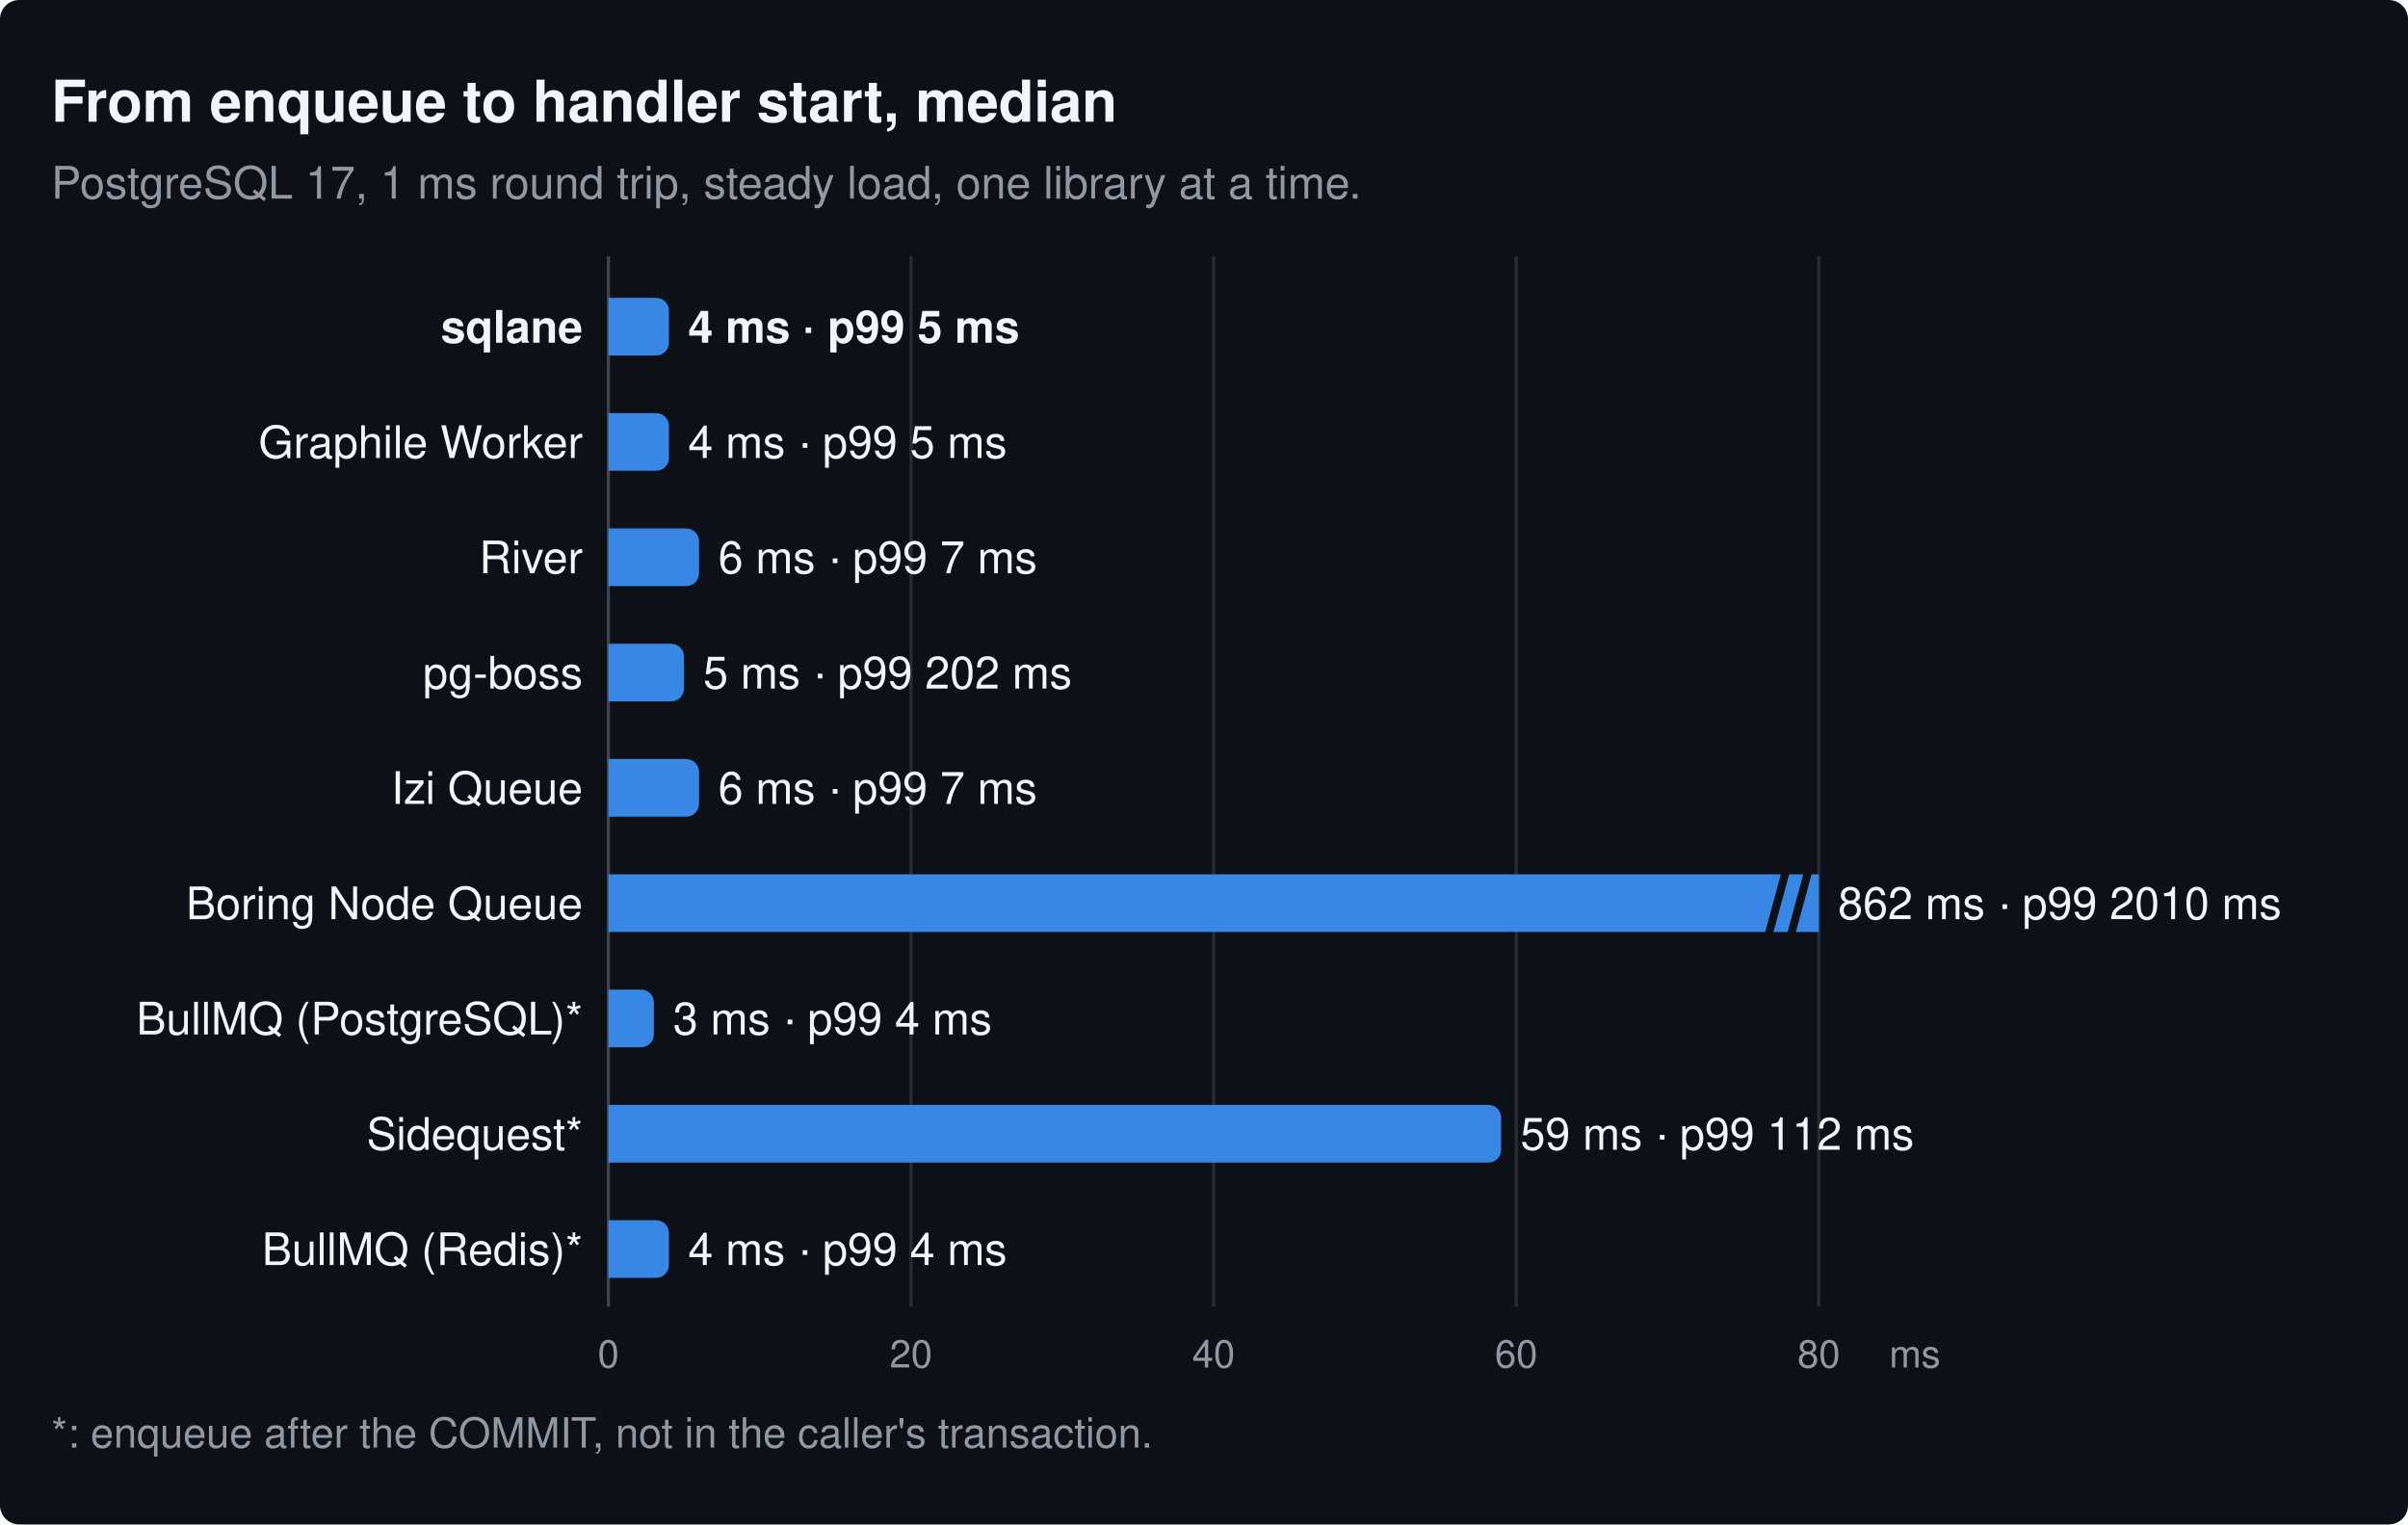
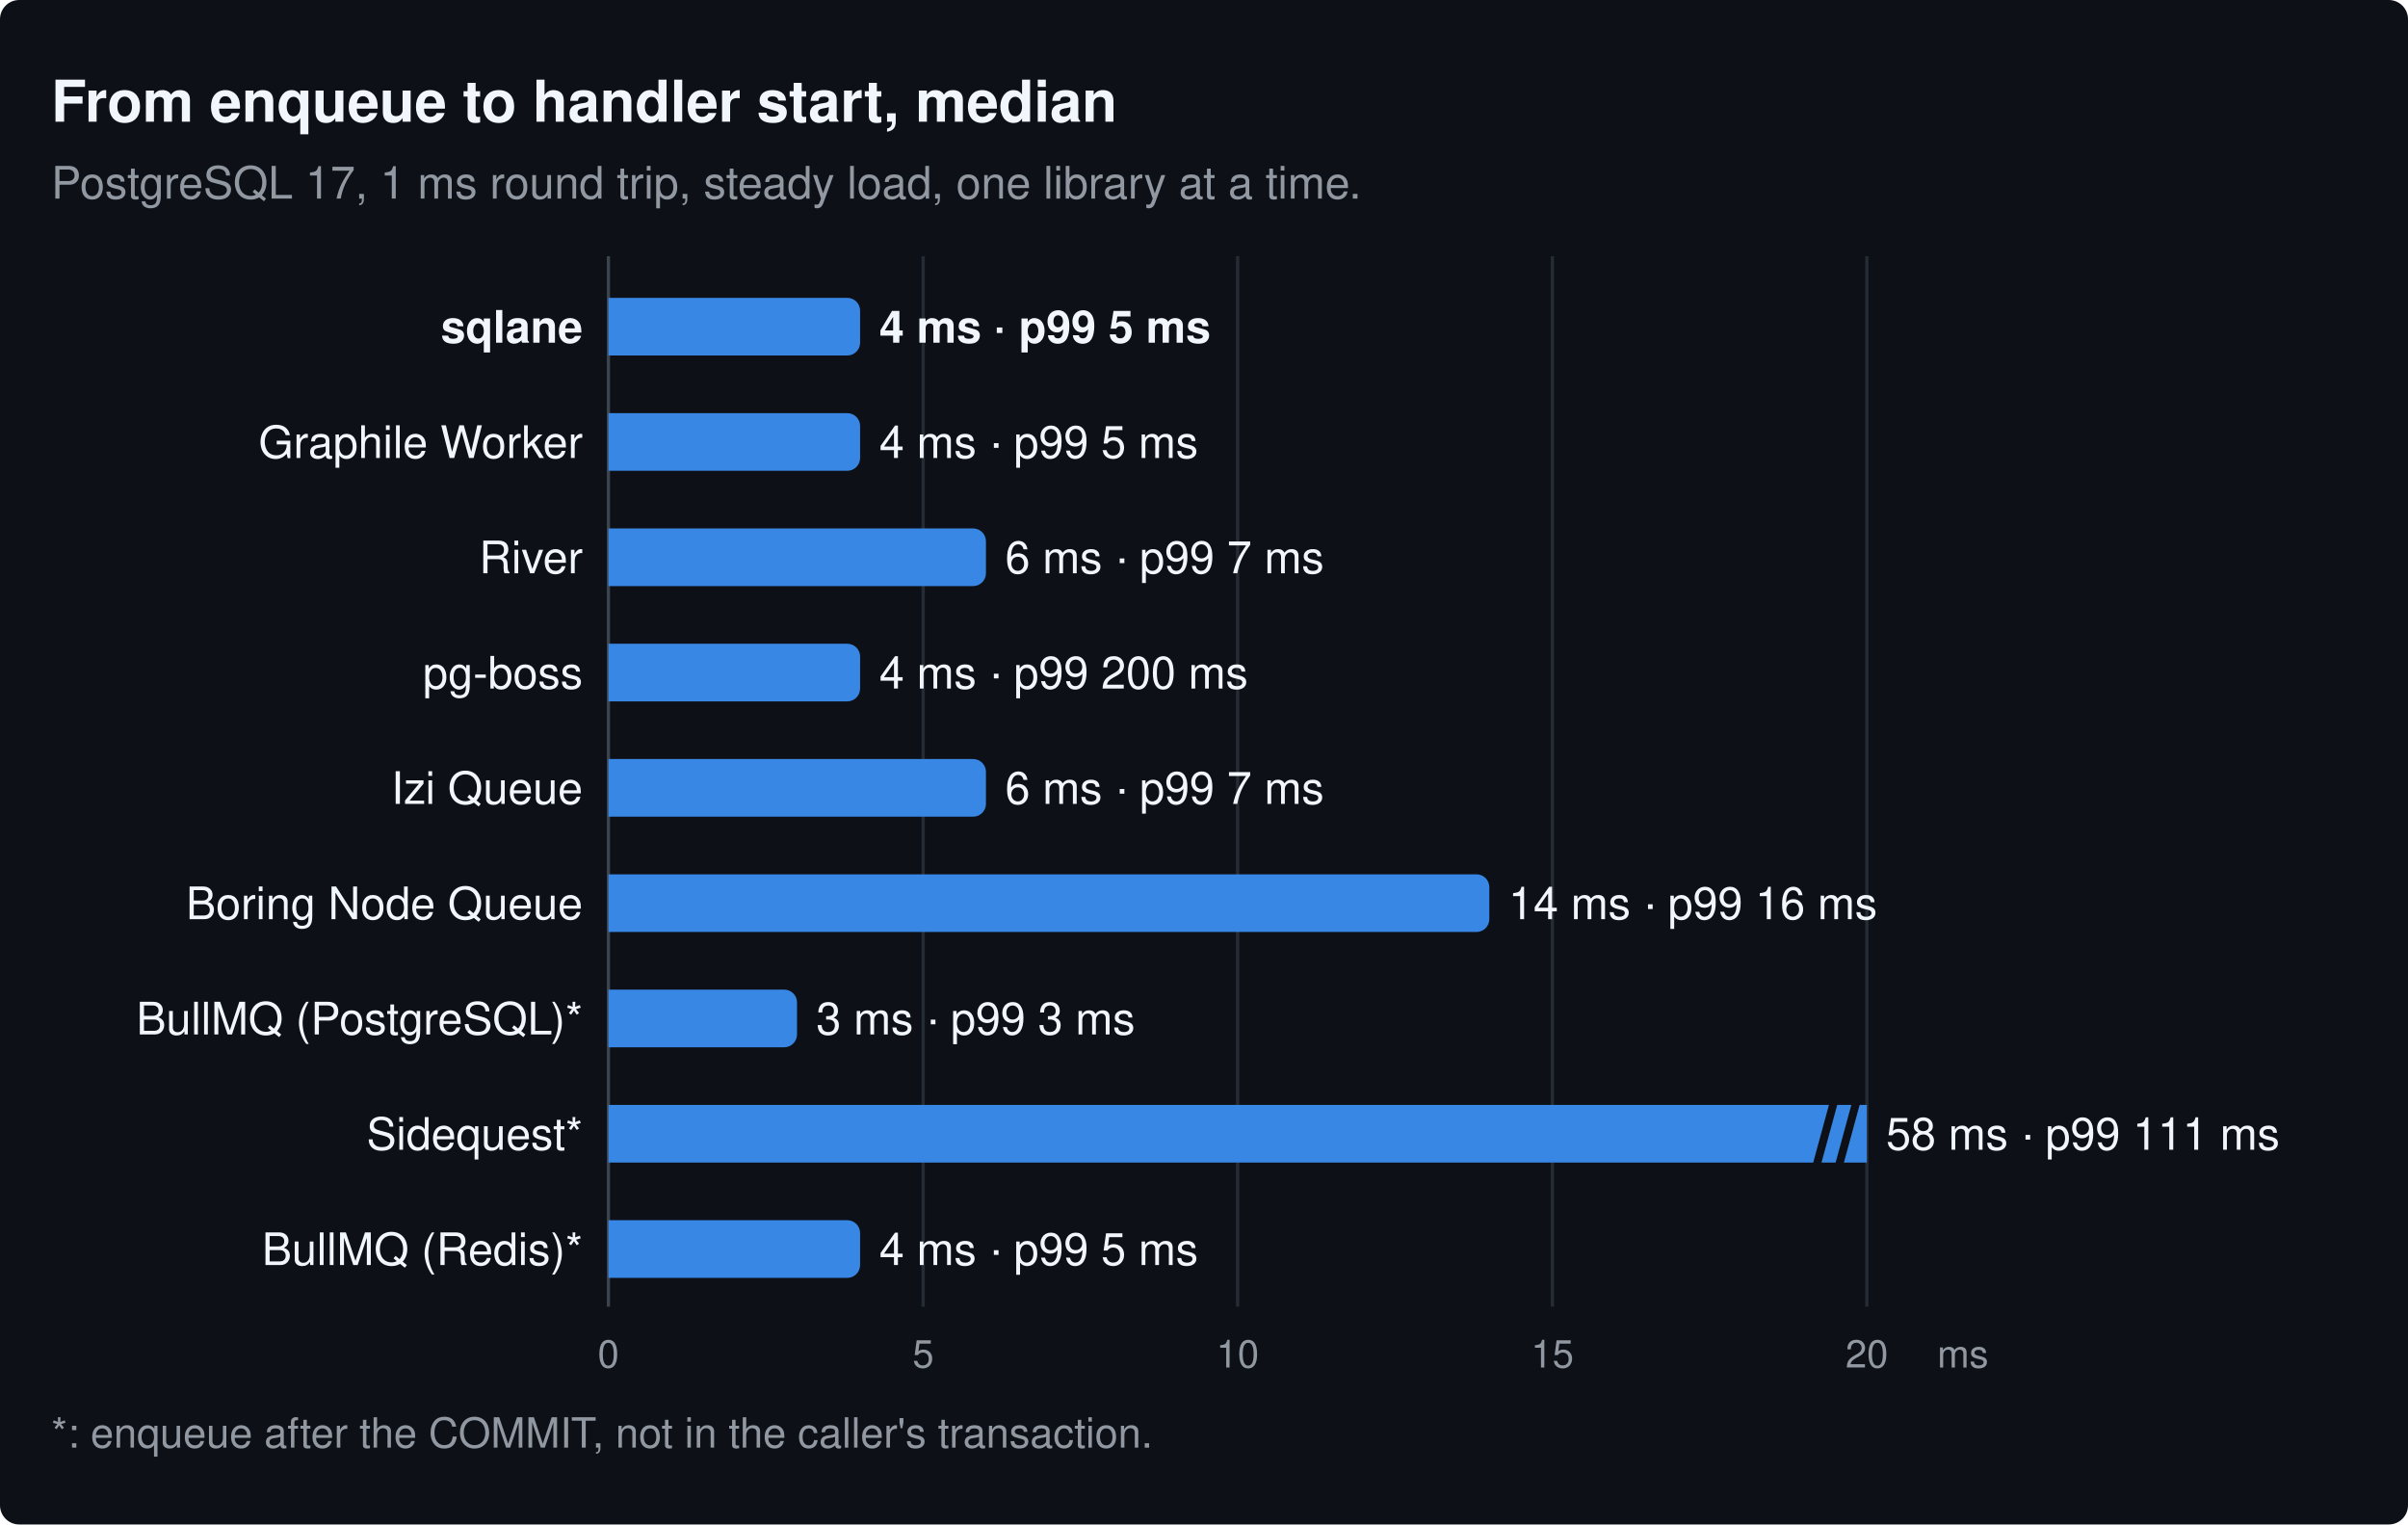
<svg xmlns="http://www.w3.org/2000/svg" width="752" height="476" viewBox="0 0 752 476" font-family="-apple-system, BlinkMacSystemFont, 'Segoe UI', Helvetica, Arial, sans-serif" role="img" aria-label="From enqueue to handler start, median">
  <rect width="752" height="476" rx="6" fill="#0d1117" />
  <g transform="translate(16 16)">
    <text x="0" y="22" font-size="18" font-weight="600" fill="#f0f6fc">From enqueue to handler start, median</text>
    <text x="0" y="46" font-size="14" fill="#9198a1">PostgreSQL 17, 1 ms round trip, steady load, one library at a time.</text>
    <line x1="174.0" y1="64" x2="174.0" y2="392" stroke="#3d444d" />
    <text x="174.0" y="411" font-size="12" fill="#9198a1" text-anchor="middle">0</text>
-     <line x1="268.5" y1="64" x2="268.5" y2="392" stroke="#262c36" />
-     <text x="268.5" y="411" font-size="12" fill="#9198a1" text-anchor="middle">20</text>
-     <line x1="363.0" y1="64" x2="363.0" y2="392" stroke="#262c36" />
-     <text x="363.0" y="411" font-size="12" fill="#9198a1" text-anchor="middle">40</text>
-     <line x1="457.5" y1="64" x2="457.5" y2="392" stroke="#262c36" />
-     <text x="457.5" y="411" font-size="12" fill="#9198a1" text-anchor="middle">60</text>
-     <line x1="552.0" y1="64" x2="552.0" y2="392" stroke="#262c36" />
-     <text x="552.0" y="411" font-size="12" fill="#9198a1" text-anchor="middle">80</text>
-     <text x="574" y="411" font-size="12" fill="#9198a1">ms</text>
+     <line x1="272.3" y1="64" x2="272.3" y2="392" stroke="#262c36" />
+     <text x="272.3" y="411" font-size="12" fill="#9198a1" text-anchor="middle">5</text>
+     <line x1="370.5" y1="64" x2="370.5" y2="392" stroke="#262c36" />
+     <text x="370.5" y="411" font-size="12" fill="#9198a1" text-anchor="middle">10</text>
+     <line x1="468.8" y1="64" x2="468.8" y2="392" stroke="#262c36" />
+     <text x="468.8" y="411" font-size="12" fill="#9198a1" text-anchor="middle">15</text>
+     <line x1="567.0" y1="64" x2="567.0" y2="392" stroke="#262c36" />
+     <text x="567.0" y="411" font-size="12" fill="#9198a1" text-anchor="middle">20</text>
+     <text x="589" y="411" font-size="12" fill="#9198a1">ms</text>
    <text x="0" y="436" font-size="13" fill="#9198a1">*: enqueue after the COMMIT, not in the caller's transaction.</text>
    <text x="166" y="91" font-size="14" fill="#f0f6fc" text-anchor="end" font-weight="600">sqlane</text>
-     <path d="M174,77H188.9A4,4 0 0 1 192.9,81V91A4,4 0 0 1 188.9,95H174Z" fill="#3987e5" />
-     <text x="198.9" y="91" font-size="14" fill="#f0f6fc" font-weight="600">4 ms · p99 5 ms</text>
+     <path d="M174,77H248.6A4,4 0 0 1 252.6,81V91A4,4 0 0 1 248.6,95H174Z" fill="#3987e5" />
+     <text x="258.6" y="91" font-size="14" fill="#f0f6fc" font-weight="600">4 ms · p99 5 ms</text>
    <text x="166" y="127" font-size="14" fill="#f0f6fc" text-anchor="end">Graphile Worker</text>
-     <path d="M174,113H188.9A4,4 0 0 1 192.9,117V127A4,4 0 0 1 188.9,131H174Z" fill="#3987e5" />
-     <text x="198.9" y="127" font-size="14" fill="#f0f6fc">4 ms · p99 5 ms</text>
+     <path d="M174,113H248.6A4,4 0 0 1 252.6,117V127A4,4 0 0 1 248.6,131H174Z" fill="#3987e5" />
+     <text x="258.6" y="127" font-size="14" fill="#f0f6fc">4 ms · p99 5 ms</text>
    <text x="166" y="163" font-size="14" fill="#f0f6fc" text-anchor="end">River</text>
-     <path d="M174,149H198.3A4,4 0 0 1 202.3,153V163A4,4 0 0 1 198.3,167H174Z" fill="#3987e5" />
-     <text x="208.3" y="163" font-size="14" fill="#f0f6fc">6 ms · p99 7 ms</text>
+     <path d="M174,149H287.9A4,4 0 0 1 291.9,153V163A4,4 0 0 1 287.9,167H174Z" fill="#3987e5" />
+     <text x="297.9" y="163" font-size="14" fill="#f0f6fc">6 ms · p99 7 ms</text>
    <text x="166" y="199" font-size="14" fill="#f0f6fc" text-anchor="end">pg-boss</text>
-     <path d="M174,185H193.6A4,4 0 0 1 197.6,189V199A4,4 0 0 1 193.6,203H174Z" fill="#3987e5" />
-     <text x="203.6" y="199" font-size="14" fill="#f0f6fc">5 ms · p99 202 ms</text>
+     <path d="M174,185H248.6A4,4 0 0 1 252.6,189V199A4,4 0 0 1 248.6,203H174Z" fill="#3987e5" />
+     <text x="258.6" y="199" font-size="14" fill="#f0f6fc">4 ms · p99 200 ms</text>
    <text x="166" y="235" font-size="14" fill="#f0f6fc" text-anchor="end">Izi Queue</text>
-     <path d="M174,221H198.3A4,4 0 0 1 202.3,225V235A4,4 0 0 1 198.3,239H174Z" fill="#3987e5" />
-     <text x="208.3" y="235" font-size="14" fill="#f0f6fc">6 ms · p99 7 ms</text>
+     <path d="M174,221H287.9A4,4 0 0 1 291.9,225V235A4,4 0 0 1 287.9,239H174Z" fill="#3987e5" />
+     <text x="297.9" y="235" font-size="14" fill="#f0f6fc">6 ms · p99 7 ms</text>
    <text x="166" y="271" font-size="14" fill="#f0f6fc" text-anchor="end">Boring Node Queue</text>
-     <rect x="174" y="257" width="378.0" height="18" fill="#3987e5" />
-     <path d="M536.0,277l6,-22" stroke="#0d1117" stroke-width="2.5" />
-     <path d="M543.0,277l6,-22" stroke="#0d1117" stroke-width="2.5" />
-     <text x="558.0" y="271" font-size="14" fill="#f0f6fc">862 ms · p99 2010 ms</text>
+     <path d="M174,257H445.1A4,4 0 0 1 449.1,261V271A4,4 0 0 1 445.1,275H174Z" fill="#3987e5" />
+     <text x="455.1" y="271" font-size="14" fill="#f0f6fc">14 ms · p99 16 ms</text>
    <text x="166" y="307" font-size="14" fill="#f0f6fc" text-anchor="end">BullMQ (PostgreSQL)*</text>
-     <path d="M174,293H184.2A4,4 0 0 1 188.2,297V307A4,4 0 0 1 184.2,311H174Z" fill="#3987e5" />
-     <text x="194.2" y="307" font-size="14" fill="#f0f6fc">3 ms · p99 4 ms</text>
+     <path d="M174,293H228.9A4,4 0 0 1 232.9,297V307A4,4 0 0 1 228.9,311H174Z" fill="#3987e5" />
+     <text x="238.9" y="307" font-size="14" fill="#f0f6fc">3 ms · p99 3 ms</text>
    <text x="166" y="343" font-size="14" fill="#f0f6fc" text-anchor="end">Sidequest*</text>
-     <path d="M174,329H448.8A4,4 0 0 1 452.8,333V343A4,4 0 0 1 448.8,347H174Z" fill="#3987e5" />
-     <text x="458.8" y="343" font-size="14" fill="#f0f6fc">59 ms · p99 112 ms</text>
+     <rect x="174" y="329" width="393.0" height="18" fill="#3987e5" />
+     <path d="M551.0,349l6,-22" stroke="#0d1117" stroke-width="2.5" />
+     <path d="M558.0,349l6,-22" stroke="#0d1117" stroke-width="2.5" />
+     <text x="573.0" y="343" font-size="14" fill="#f0f6fc">58 ms · p99 111 ms</text>
    <text x="166" y="379" font-size="14" fill="#f0f6fc" text-anchor="end">BullMQ (Redis)*</text>
-     <path d="M174,365H188.9A4,4 0 0 1 192.9,369V379A4,4 0 0 1 188.9,383H174Z" fill="#3987e5" />
-     <text x="198.9" y="379" font-size="14" fill="#f0f6fc">4 ms · p99 4 ms</text>
+     <path d="M174,365H248.6A4,4 0 0 1 252.6,369V379A4,4 0 0 1 248.6,383H174Z" fill="#3987e5" />
+     <text x="258.6" y="379" font-size="14" fill="#f0f6fc">4 ms · p99 5 ms</text>
  </g>
</svg>
